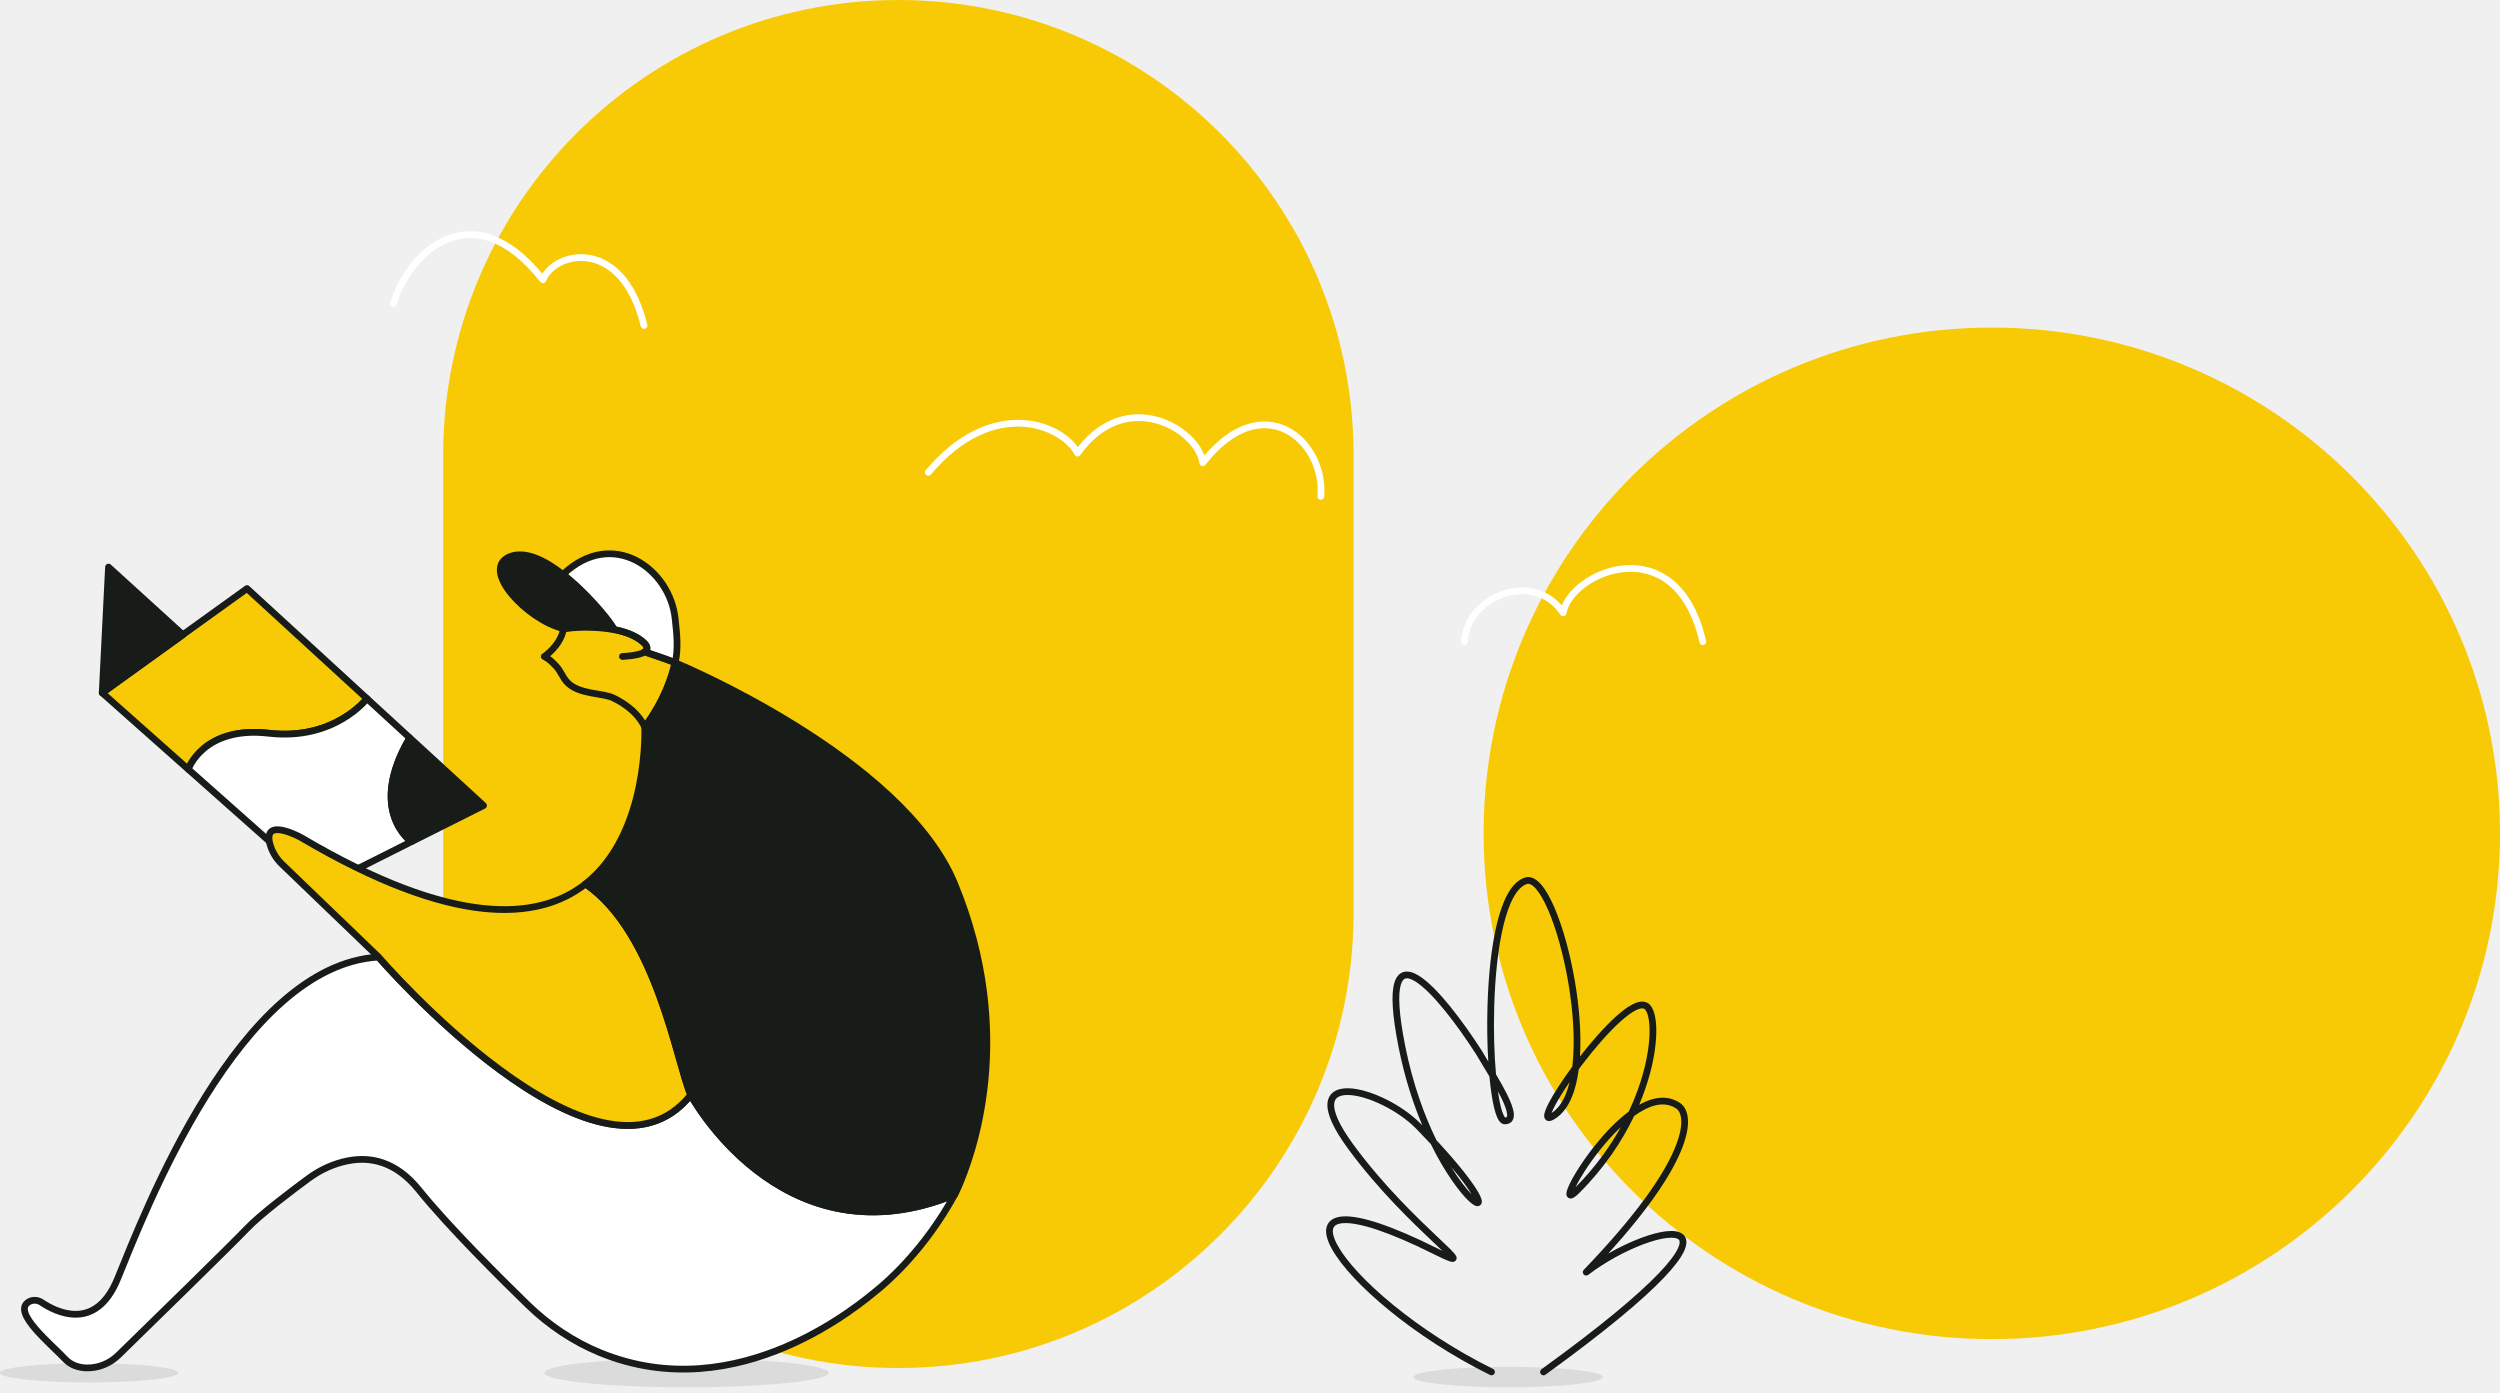
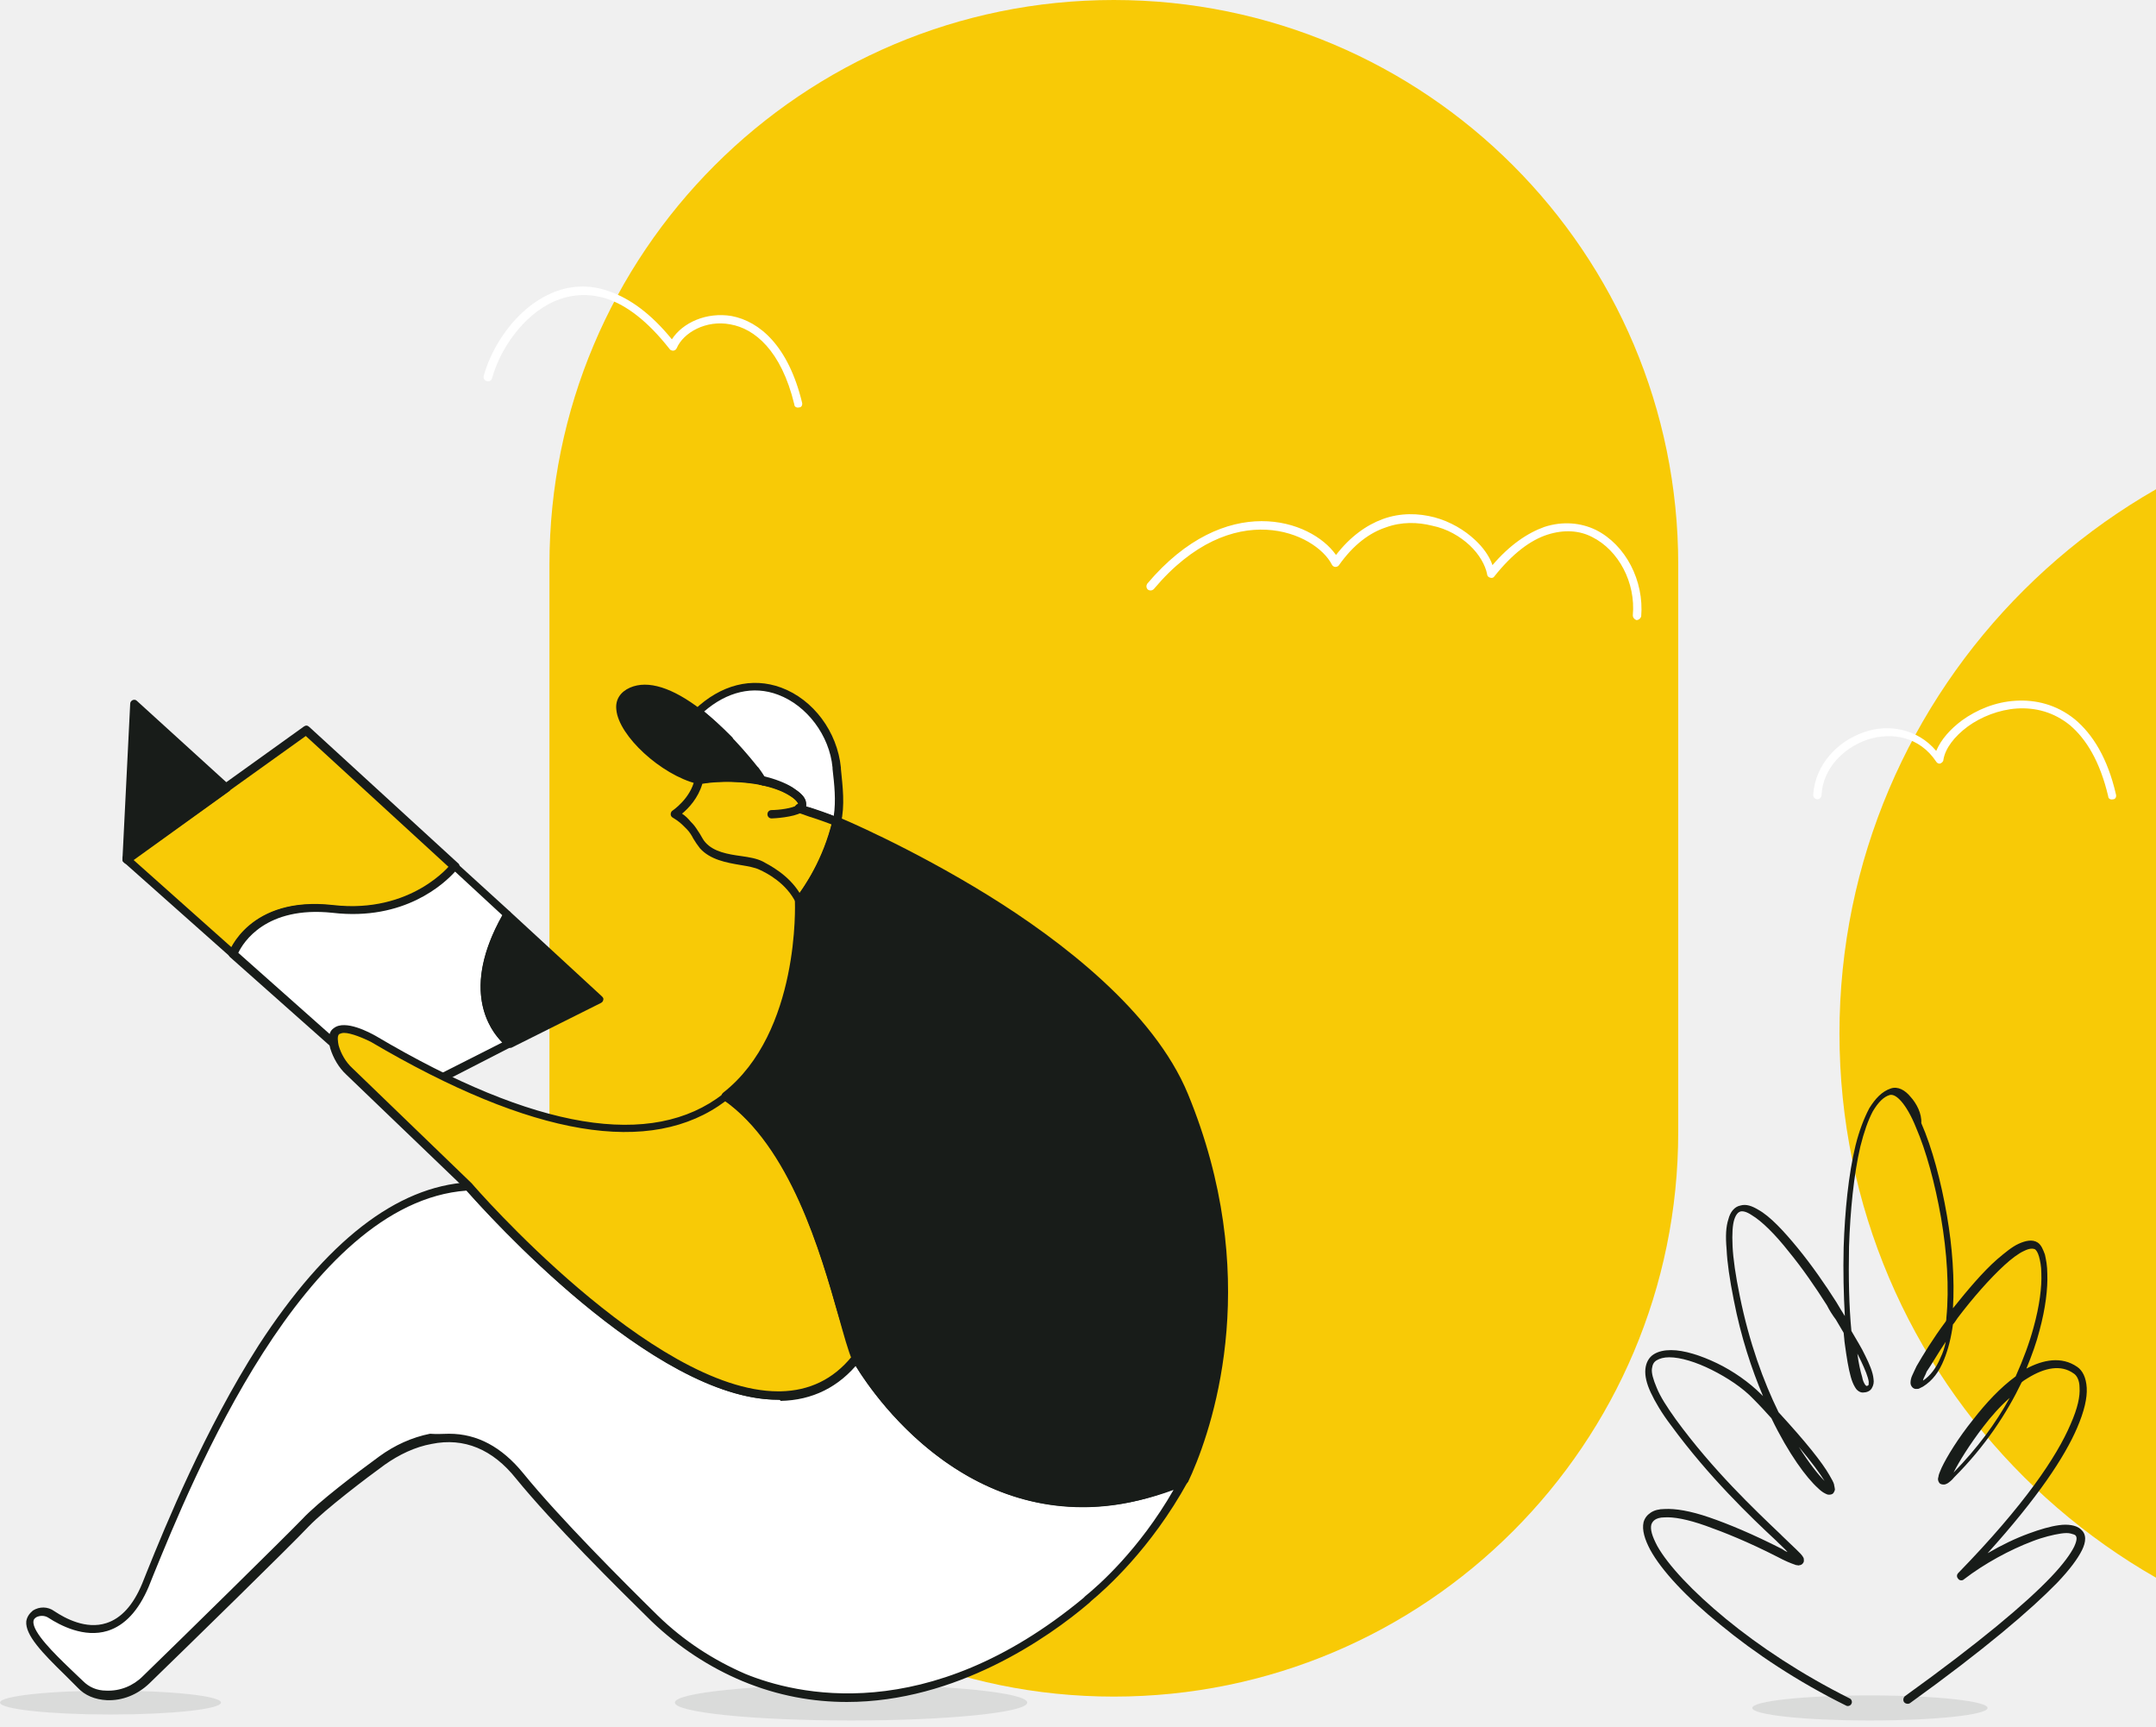
- <svg xmlns="http://www.w3.org/2000/svg" width="519" height="289" fill="none" viewBox="0 0 519 289">
-   <rect width="189" height="284" fill="#F8CA06" rx="94.5" transform="matrix(1 0 0 -1 92 284)" />
-   <ellipse fill="#F8CA06" rx="105.5" ry="105" transform="matrix(1 0 0 -1 413.5 173)" />
-   <ellipse fill="#181C19" opacity=".1" rx="19.651" ry="2.124" transform="matrix(-1 0 0 1 313.087 285.879)" />
-   <path fill="#181C19" fill-rule="evenodd" d="M319.931 183.614c-.926-1.065-2.081-1.828-3.334-1.438-1.475.46-2.64 1.706-3.565 3.346-.933 1.651-1.678 3.799-2.271 6.239-1.185 4.884-1.787 11.074-1.961 17.139-.116 3.997-.046 7.955.168 11.471-.5-.824-.971-1.602-1.378-2.296l-.015-.024c-1.913-2.981-4.22-6.278-6.523-9.117-2.286-2.817-4.623-5.255-6.598-6.441-.975-.585-2.004-.953-2.95-.737-1.018.233-1.674 1.067-2.032 2.255-.356 1.179-.468 2.839-.331 5.029.138 2.203.531 4.994 1.225 8.464 1.24 6.198 2.997 11.59 4.9 16.112l-.266-.274c-1.995-2.043-4.688-3.871-7.399-5.197-2.701-1.322-5.495-2.184-7.696-2.224-1.1-.02-2.129.163-2.922.676-.83.535-1.324 1.381-1.404 2.488-.077 1.07.229 2.366.917 3.896.692 1.538 1.793 3.365 3.372 5.513 6.284 8.553 13.427 15.362 17.642 19.347l.288.273c.628.593 1.181 1.116 1.649 1.567-.278-.135-.584-.285-.918-.452-4.932-2.466-8.973-4.183-12.206-5.263-3.217-1.074-5.69-1.537-7.464-1.443-.891.047-1.655.237-2.254.606-.617.38-1.022.93-1.201 1.606-.339 1.282.167 2.894 1.119 4.596 1.941 3.467 6.13 7.999 11.804 12.641 5.688 4.656 12.921 9.465 21.005 13.472.346.172.766.03.938-.316.171-.346.03-.766-.317-.938-7.986-3.959-15.13-8.711-20.74-13.301-5.625-4.603-9.655-9.002-11.468-12.241-.924-1.651-1.178-2.836-.988-3.555.086-.325.268-.578.583-.772.332-.205.843-.36 1.593-.4 1.509-.08 3.782.316 6.947 1.373 3.149 1.052 7.127 2.739 12.023 5.187 1.324.662 2.273 1.104 2.875 1.319.154.055.299.101.431.131.12.028.281.056.448.04.161-.016.513-.099.676-.473.133-.307.029-.586-.012-.684-.097-.234-.293-.478-.48-.693-.206-.236-.476-.517-.797-.837-.581-.578-1.359-1.313-2.28-2.184l-.293-.276c-4.21-3.982-11.272-10.716-17.475-19.159-1.544-2.1-2.585-3.84-3.223-5.258-.642-1.428-.851-2.479-.798-3.221.052-.705.336-1.135.767-1.413.467-.302 1.179-.47 2.137-.452 1.913.035 4.495.803 7.106 2.081 2.6 1.273 5.153 3.013 7.013 4.918 1.097 1.124 2.107 2.184 3.037 3.182 2.934 5.975 5.943 9.954 7.777 11.723.429.414.825.737 1.163.934.164.096.36.189.569.226.21.036.561.032.832-.253.243-.255.26-.575.25-.757-.012-.202-.067-.413-.138-.616-.145-.413-.408-.935-.783-1.558-1.238-2.06-3.887-5.531-8.504-10.5-2.465-5.058-4.885-11.591-6.462-19.472-.687-3.434-1.068-6.158-1.201-8.276-.133-2.13-.011-3.595.274-4.537.281-.934.671-1.219 1.004-1.295.404-.092 1.031.04 1.917.572 1.747 1.049 3.953 3.314 6.232 6.123 2.258 2.784 4.533 6.032 6.424 8.979.442.754.945 1.583 1.472 2.449.439.724.895 1.475 1.345 2.231.063.676.132 1.326.206 1.948.267 2.232.608 4.119 1.013 5.461.2.666.429 1.241.696 1.663.242.383.652.852 1.273.852.614 0 1.184-.192 1.545-.694.333-.464.379-1.048.325-1.584-.109-1.075-.675-2.478-1.4-3.942-.645-1.302-1.458-2.735-2.293-4.146-.364-4.067-.518-9.044-.372-14.093.173-6.017.77-12.099 1.923-16.849.577-2.377 1.285-4.387 2.129-5.881.85-1.506 1.782-2.391 2.762-2.697.4-.125 1.009.039 1.862 1.019.82.943 1.682 2.447 2.525 4.397 1.681 3.887 3.21 9.362 4.189 15.135.978 5.773 1.398 11.794.888 16.772-.02.2-.042.398-.065.594-2.081 2.828-3.849 5.552-4.868 7.504-.297.568-.536 1.084-.703 1.526-.158.421-.279.85-.272 1.216.004.187.043.441.209.665.187.253.458.367.719.385.233.016.457-.042.642-.112.194-.073.399-.18.613-.309 1.567-.954 2.714-2.529 3.53-4.467.712-1.688 1.188-3.686 1.473-5.871.26-.351.525-.703.794-1.056 2.493-3.27 5.31-6.535 7.784-8.777 1.241-1.124 2.362-1.96 3.289-2.419.969-.48 1.494-.439 1.757-.264.195.13.459.484.679 1.211.212.702.352 1.654.385 2.826.064 2.341-.301 5.471-1.269 9.058-.69 2.555-1.684 5.332-3.038 8.21-2.574 1.913-5.05 4.549-7.119 7.154-2.45 3.082-4.382 6.184-5.271 8.108-.222.481-.392.914-.484 1.269-.046.176-.081.362-.083.541-.001.157.02.438.219.676.245.292.585.33.823.292.214-.034.407-.132.561-.226.317-.196.698-.525 1.14-.967 5.152-5.151 8.82-10.688 11.327-15.926.349-.251.698-.487 1.047-.705 2.898-1.808 5.559-2.298 7.72-.813.473.325.951 1.052 1.011 2.442.061 1.394-.308 3.388-1.47 6.092-2.324 5.406-7.746 13.479-18.769 24.925-.254.264-.262.679-.018.952.244.273.657.312.948.09 3.528-2.701 7.825-5.002 11.504-6.373 1.841-.686 3.5-1.128 4.811-1.28.657-.076 1.202-.076 1.627-.01.431.067.687.193.828.321.195.179.421.636-.167 1.881-.572 1.209-1.805 2.889-3.935 5.118-4.247 4.446-11.897 10.911-24.367 19.933-.314.226-.384.664-.157.977.226.314.664.384.977.157 12.491-9.036 20.223-15.561 24.559-20.099 2.162-2.263 3.52-4.074 4.188-5.488.652-1.377.766-2.673-.155-3.513-.417-.38-.97-.58-1.556-.67-.591-.092-1.27-.082-2.002.002-1.465.169-3.24.651-5.14 1.359-2.172.81-4.546 1.929-6.861 3.26 8.398-9.252 12.868-16.096 14.971-20.989 1.21-2.816 1.656-5.028 1.583-6.705-.073-1.68-.674-2.887-1.617-3.536-2.631-1.808-5.663-1.246-8.511.341.945-2.241 1.679-4.405 2.227-6.436.996-3.688 1.386-6.956 1.317-9.461-.035-1.25-.184-2.333-.444-3.192-.252-.834-.641-1.57-1.243-1.971-.932-.621-2.1-.348-3.154.174-1.098.544-2.331 1.48-3.608 2.637-2.372 2.149-5.012 5.17-7.388 8.226.294-4.781-.149-10.26-1.036-15.493-.992-5.849-2.547-11.439-4.284-15.456-.866-2.002-1.796-3.659-2.754-4.76zm16.557 50.36c-2.31 4.166-5.39 8.444-9.404 12.487.86-1.808 2.688-4.735 5.029-7.68 1.336-1.681 2.823-3.349 4.375-4.807zm-9.909 13.87v-.002.002zm-.731-23.208c-.234.966-.518 1.856-.856 2.658-.727 1.726-1.684 2.999-2.877 3.758l.037-.099c.139-.37.351-.831.633-1.371.693-1.327 1.764-3.054 3.063-4.946zm-3.878 7.021l-.001-.004.001.004zm-10.996-5.083c.225.417.438.827.635 1.226.724 1.461 1.181 2.663 1.262 3.462.04.4-.029.57-.069.625v.001c-.013.018-.071.099-.344.11-.028-.026-.08-.082-.154-.199-.168-.265-.352-.699-.539-1.319-.293-.973-.561-2.301-.791-3.906zm1.507 5.442l-.002-.001.002.001zm-11.251 10.2c2.141 2.54 3.51 4.433 4.276 5.706l.027.047c-1.103-1.126-2.632-3.058-4.303-5.753zm4.998 7.239v-.001.001z" clip-rule="evenodd" />
-   <path fill="#fff" fill-rule="evenodd" d="M246.14 91.343c1.632 1.542 2.646 3.282 2.866 4.825.04.277.241.505.513.577.271.072.559-.024.732-.245 3.066-3.926 6.117-6.104 8.913-7.041 2.783-.933 5.358-.65 7.538.425 4.396 2.169 7.278 7.624 6.8 13.124-.034.385.251.725.636.758.385.034.725-.251.758-.637.522-6-2.596-12.044-7.575-14.5-2.507-1.238-5.464-1.55-8.602-.498-2.838.952-5.788 3.004-8.689 6.422-.544-1.488-1.581-2.954-2.929-4.227-1.784-1.687-4.167-3.09-6.846-3.808-2.683-.72-5.674-.756-8.652.314-2.74.984-5.431 2.89-7.845 5.987-4.189-5.982-18.516-10.702-31.594 4.798-.249.296-.212.737.084.987.295.249.737.212.986-.084 13.25-15.704 27.12-9.425 29.843-4.131.111.217.328.36.571.378.244.017.479-.093.621-.291 2.429-3.401 5.131-5.366 7.807-6.327 2.678-.962 5.375-.934 7.816-.28 2.447.657 4.626 1.942 6.248 3.474zM324.222 125.691c.755-1.869 2.306-3.643 4.259-5.06 2.455-1.78 5.642-3.067 8.972-3.295 3.341-.23 6.837.607 9.852 3.087 3.01 2.475 5.479 6.536 6.878 12.642.087.377-.149.752-.526.839-.376.086-.752-.149-.838-.526-1.351-5.894-3.695-9.646-6.403-11.874-2.704-2.223-5.833-2.98-8.867-2.772-3.045.209-5.983 1.392-8.246 3.033-2.28 1.653-3.781 3.7-4.113 5.578-.049.282-.265.505-.545.564-.28.058-.568-.059-.726-.297-2.788-4.182-7.427-5.023-11.509-3.662-4.108 1.369-7.479 4.914-7.71 9.31-.02.386-.35.683-.736.662-.386-.02-.682-.349-.662-.735.269-5.104 4.148-9.059 8.665-10.565 4.158-1.386 9.001-.742 12.255 3.071zM92.853 50.404c-5.295 2.29-9.183 8.081-10.477 12.853-.101.373-.486.594-.859.493-.373-.102-.594-.486-.492-.86 1.372-5.06 5.484-11.268 11.272-13.771 2.921-1.263 6.259-1.575 9.838-.323 3.353 1.174 6.869 3.703 10.442 8.013 1.794-2.81 5.834-4.635 10.001-3.86 4.733.878 9.511 5.04 11.802 14.46.092.375-.139.754-.514.845-.376.091-.755-.139-.846-.515-2.209-9.08-6.68-12.668-10.698-13.414-4.107-.763-7.874 1.373-8.976 4.018-.095.23-.305.39-.55.424-.246.034-.492-.065-.645-.26-3.696-4.681-7.241-7.256-10.479-8.39-3.224-1.127-6.198-.846-8.819.287z" clip-rule="evenodd" />
-   <ellipse fill="#181C19" opacity=".1" rx="29.5" ry="3" transform="matrix(-1 0 0 1 142.5 285)" />
-   <ellipse fill="#181C19" opacity=".1" rx="18.5" ry="2" transform="matrix(-1 0 0 1 18.5 285)" />
-   <path fill="#F8CA06" stroke="#181C19" stroke-linecap="round" stroke-linejoin="round" stroke-miterlimit="10" stroke-width="1.4" d="M76.184 145.029s-6.704 8.769-20.357 7.193c-13.653-1.576-16.74 7.482-16.74 7.482l-17.87-15.873 16.76-12.077 13.299-9.568 24.908 22.843z" />
-   <path fill="#fff" stroke="#181C19" stroke-linecap="round" stroke-linejoin="round" stroke-miterlimit="10" stroke-width="1.4" d="M85.42 174.733l-18.782 9.435-27.55-24.465s3.086-9.057 16.739-7.481c13.653 1.576 20.357-7.193 20.357-7.193l8.88 8.148c-8.924 15.229.355 21.556.355 21.556z" />
-   <path fill="#181C19" stroke="#181C19" stroke-linecap="round" stroke-linejoin="round" stroke-miterlimit="10" stroke-width="1.4" d="M100.384 167.229l-14.963 7.504s-9.28-6.327-.355-21.556l15.318 14.052zM37.978 131.776l-16.761 12.077 1.31-26.13 15.45 14.053z" />
-   <path fill="#fff" stroke="#181C19" stroke-linecap="round" stroke-linejoin="round" stroke-miterlimit="10" stroke-width="1.4" d="M140.166 137.57c-2.886-1.087-6.238-2.153-6.349-2.264.399-.266.599-.622.399-1.066-.133-.466-.666-1.043-1.776-1.753-1.42-.866-3.196-1.443-4.995-1.843-1.11-2.198-7.015-8.503-10.545-11.411 10.301-9.79 22.245-1.065 23.266 9.258.333 3.041.688 6.105 0 9.079z" />
-   <path stroke="#181C19" stroke-linecap="round" stroke-linejoin="round" stroke-miterlimit="10" stroke-width="1.4" d="M140.165 137.57c-1.82 7.792-5.95 12.721-6.305 13.365-1.709-3.619-5.306-5.417-6.438-5.994-2.286-1.177-7.326-.666-9.79-3.419-.777-.866-1.376-2.42-2.198-3.241-.843-.866-1.287-1.377-2.442-1.998 0 0 3.286-2.109 3.996-5.684 0 0 4.374-.954 10.545.134 1.776.31 3.552.888 4.995 1.82 1.044.666 1.576 1.221 1.754 1.665.178.466-.022.821-.422 1.066.067.133 3.264 1.021 6.305 2.286zM129.221 136.282s3.374-.111 4.617-.954" />
-   <path fill="#181C19" stroke="#181C19" stroke-linecap="round" stroke-linejoin="round" stroke-miterlimit="10" stroke-width="1.4" d="M127.379 130.599c-6.061-1.043-10.545-.133-10.545-.133-7.393-1.865-17.116-12.121-11.122-14.852 3.174-1.376 7.348.644 11.144 3.641.022.022.045.045.089.067 1.754 1.354 3.441 2.908 4.929 4.44.111.111.199.2.288.311.067.066.133.155.222.222 1.554 1.62 2.842 3.174 3.73 4.329.044.044.089.111.133.155.799 1.088 1.221 1.798 1.132 1.82z" />
-   <path fill="#fff" stroke="#181C19" stroke-linecap="round" stroke-linejoin="round" stroke-miterlimit="10" stroke-width="1.4" d="M198.218 247.948c-6.327 11.633-14.296 18.382-15.984 19.758-3.13 2.553-28.882 24.931-57.675 13.098-5.572-2.286-10.634-5.705-14.963-9.901-5.506-5.35-16.406-16.161-22.6-23.843-4.84-6.038-10.19-6.97-14.74-6.082-2.975.577-5.772 1.864-8.215 3.663-3.285 2.419-10.034 7.503-12.787 10.411-3.041 3.197-21 20.757-26.684 26.285-1.776 1.732-4.151 2.708-6.638 2.642-1.532-.045-3.174-.511-4.418-1.843-2.952-3.152-10.989-9.635-7.636-11.81.843-.555 1.931-.511 2.775.066 2.774 1.865 11.144 6.305 15.74-4.884 5.55-13.542 25.085-65.045 54.167-66.821 0 0 45.51 52.835 64.824 28.638 0 0 18.426 34.409 53.28 21.312.533-.222 1.066-.444 1.554-.689z" />
-   <path fill="#F8CA06" stroke="#181C19" stroke-linecap="round" stroke-linejoin="round" stroke-miterlimit="10" stroke-width="1.4" d="M143.405 227.303c-19.314 24.198-64.824-28.638-64.824-28.638l-20.047-19.27c-1.176-1.132-2.042-2.553-2.486-4.129-1.598-5.883 6.527-1.354 6.527-1.354 31.546 18.625 49.173 17.293 58.985 9.59 14.786 10.19 18.915 37.074 21.845 43.801z" />
-   <path fill="#181C19" stroke="#181C19" stroke-linecap="round" stroke-linejoin="round" stroke-miterlimit="10" stroke-width="1.4" d="M198.928 246.484c-.288.688-.71 1.487-.71 1.487s-.955.422-1.532.644h-.022c-34.854 13.098-53.28-21.312-53.28-21.312-2.931-6.727-7.06-33.611-21.845-43.801 13.298-10.434 12.299-32.567 12.299-32.567.377-.622 4.484-5.572 6.305-13.365 0 0 47.175 19.448 58.053 45.932 13.031 31.635 3.441 56.721.732 62.982z" />
+ <svg xmlns="http://www.w3.org/2000/svg" version="1.1" id="Слой_1" x="0px" y="0px" viewBox="0 0 361 289" style="enable-background:new 0 0 361 289;" xml:space="preserve">
+   <style type="text/css">
+ 	.st0{fill:#F8CA06;}
+ 	.st1{opacity:0.1;enable-background:new    ;}
+ 	.st2{fill:#181C19;}
+ 	.st3{fill-rule:evenodd;clip-rule:evenodd;fill:#181C19;}
+ 	.st4{fill-rule:evenodd;clip-rule:evenodd;fill:#FFFFFF;}
+ 	.st5{fill:#FFFFFF;}
+ </style>
+   <g>
+     <path class="st0" d="M186.5,284L186.5,284c52.2,0,94.5-42.3,94.5-94.5v-95C281,42.3,238.7,0,186.5,0l0,0C134.3,0,92,42.3,92,94.5   v95C92,241.7,134.3,284,186.5,284z" />
+   </g>
+   <g>
+     <ellipse class="st0" cx="413.5" cy="173" rx="105.5" ry="105" />
+   </g>
+   <g class="st1">
+     <ellipse class="st2" cx="313.1" cy="285.9" rx="19.7" ry="2.1" />
+   </g>
+   <g>
+     <path class="st3" d="M319.9,183.6c-0.9-1.1-2.1-1.8-3.3-1.4c-1.5,0.5-2.6,1.7-3.6,3.3c-0.9,1.7-1.7,3.8-2.3,6.2   c-1.2,4.9-1.8,11.1-2,17.1c-0.1,4,0,8,0.2,11.5c-0.5-0.8-1-1.6-1.4-2.3c0,0,0,0,0,0c-1.9-3-4.2-6.3-6.5-9.1   c-2.3-2.8-4.6-5.3-6.6-6.4c-1-0.6-2-1-3-0.7c-1,0.2-1.7,1.1-2,2.3c-0.4,1.2-0.5,2.8-0.3,5c0.1,2.2,0.5,5,1.2,8.5   c1.2,6.2,3,11.6,4.9,16.1c-0.1-0.1-0.2-0.2-0.3-0.3c-2-2-4.7-3.9-7.4-5.2c-2.7-1.3-5.5-2.2-7.7-2.2c-1.1,0-2.1,0.2-2.9,0.7   c-0.8,0.5-1.3,1.4-1.4,2.5c-0.1,1.1,0.2,2.4,0.9,3.9c0.7,1.5,1.8,3.4,3.4,5.5c6.3,8.6,13.4,15.4,17.6,19.3c0.1,0.1,0.2,0.2,0.3,0.3   c0.6,0.6,1.2,1.1,1.6,1.6c-0.3-0.1-0.6-0.3-0.9-0.5c-4.9-2.5-9-4.2-12.2-5.3c-3.2-1.1-5.7-1.5-7.5-1.4c-0.9,0-1.7,0.2-2.3,0.6   c-0.6,0.4-1,0.9-1.2,1.6c-0.3,1.3,0.2,2.9,1.1,4.6c1.9,3.5,6.1,8,11.8,12.6c5.7,4.7,12.9,9.5,21,13.5c0.3,0.2,0.8,0,0.9-0.3   c0.2-0.3,0-0.8-0.3-0.9c-8-4-15.1-8.7-20.7-13.3c-5.6-4.6-9.7-9-11.5-12.2c-0.9-1.7-1.2-2.8-1-3.6c0.1-0.3,0.3-0.6,0.6-0.8   c0.3-0.2,0.8-0.4,1.6-0.4c1.5-0.1,3.8,0.3,6.9,1.4c3.1,1.1,7.1,2.7,12,5.2c1.3,0.7,2.3,1.1,2.9,1.3c0.2,0.1,0.3,0.1,0.4,0.1   c0.1,0,0.3,0.1,0.4,0c0.2,0,0.5-0.1,0.7-0.5c0.1-0.3,0-0.6,0-0.7c-0.1-0.2-0.3-0.5-0.5-0.7c-0.2-0.2-0.5-0.5-0.8-0.8   c-0.6-0.6-1.4-1.3-2.3-2.2c-0.1-0.1-0.2-0.2-0.3-0.3c-4.2-4-11.3-10.7-17.5-19.2c-1.5-2.1-2.6-3.8-3.2-5.3   c-0.6-1.4-0.9-2.5-0.8-3.2c0.1-0.7,0.3-1.1,0.8-1.4c0.5-0.3,1.2-0.5,2.1-0.5c1.9,0,4.5,0.8,7.1,2.1c2.6,1.3,5.2,3,7,4.9   c1.1,1.1,2.1,2.2,3,3.2c2.9,6,5.9,10,7.8,11.7c0.4,0.4,0.8,0.7,1.2,0.9c0.2,0.1,0.4,0.2,0.6,0.2c0.2,0,0.6,0,0.8-0.3   c0.2-0.3,0.3-0.6,0.2-0.8c0-0.2-0.1-0.4-0.1-0.6c-0.1-0.4-0.4-0.9-0.8-1.6c-1.2-2.1-3.9-5.5-8.5-10.5c-2.5-5.1-4.9-11.6-6.5-19.5   c-0.7-3.4-1.1-6.2-1.2-8.3c-0.1-2.1,0-3.6,0.3-4.5c0.3-0.9,0.7-1.2,1-1.3c0.4-0.1,1,0,1.9,0.6c1.7,1,4,3.3,6.2,6.1   c2.3,2.8,4.5,6,6.4,9c0.4,0.8,0.9,1.6,1.5,2.4c0.4,0.7,0.9,1.5,1.3,2.2c0.1,0.7,0.1,1.3,0.2,1.9c0.3,2.2,0.6,4.1,1,5.5   c0.2,0.7,0.4,1.2,0.7,1.7c0.2,0.4,0.7,0.9,1.3,0.9c0.6,0,1.2-0.2,1.5-0.7c0.3-0.5,0.4-1,0.3-1.6c-0.1-1.1-0.7-2.5-1.4-3.9   c-0.6-1.3-1.5-2.7-2.3-4.1c-0.4-4.1-0.5-9-0.4-14.1c0.2-6,0.8-12.1,1.9-16.8c0.6-2.4,1.3-4.4,2.1-5.9c0.9-1.5,1.8-2.4,2.8-2.7   c0.4-0.1,1,0,1.9,1c0.8,0.9,1.7,2.4,2.5,4.4c1.7,3.9,3.2,9.4,4.2,15.1c1,5.8,1.4,11.8,0.9,16.8c0,0.2,0,0.4-0.1,0.6   c-2.1,2.8-3.8,5.6-4.9,7.5c-0.3,0.6-0.5,1.1-0.7,1.5c-0.2,0.4-0.3,0.9-0.3,1.2c0,0.2,0,0.4,0.2,0.7c0.2,0.3,0.5,0.4,0.7,0.4   c0.2,0,0.5,0,0.6-0.1c0.2-0.1,0.4-0.2,0.6-0.3c1.6-1,2.7-2.5,3.5-4.5c0.7-1.7,1.2-3.7,1.5-5.9c0.3-0.3,0.5-0.7,0.8-1.1   c2.5-3.3,5.3-6.5,7.8-8.8c1.2-1.1,2.4-2,3.3-2.4c1-0.5,1.5-0.4,1.8-0.3c0.2,0.1,0.5,0.5,0.7,1.2c0.2,0.7,0.4,1.7,0.4,2.8   c0.1,2.3-0.3,5.5-1.3,9.1c-0.7,2.6-1.7,5.3-3,8.2c-2.6,1.9-5,4.5-7.1,7.2c-2.5,3.1-4.4,6.2-5.3,8.1c-0.2,0.5-0.4,0.9-0.5,1.3   c0,0.2-0.1,0.4-0.1,0.5c0,0.2,0,0.4,0.2,0.7c0.2,0.3,0.6,0.3,0.8,0.3c0.2,0,0.4-0.1,0.6-0.2c0.3-0.2,0.7-0.5,1.1-1   c5.2-5.2,8.8-10.7,11.3-15.9c0.3-0.3,0.7-0.5,1-0.7c2.9-1.8,5.6-2.3,7.7-0.8c0.5,0.3,1,1.1,1,2.4c0.1,1.4-0.3,3.4-1.5,6.1   c-2.3,5.4-7.7,13.5-18.8,24.9c-0.3,0.3-0.3,0.7,0,1c0.2,0.3,0.7,0.3,0.9,0.1c3.5-2.7,7.8-5,11.5-6.4c1.8-0.7,3.5-1.1,4.8-1.3   c0.7-0.1,1.2-0.1,1.6,0c0.4,0.1,0.7,0.2,0.8,0.3c0.2,0.2,0.4,0.6-0.2,1.9c-0.6,1.2-1.8,2.9-3.9,5.1c-4.2,4.4-11.9,10.9-24.4,19.9   c-0.3,0.2-0.4,0.7-0.2,1c0.2,0.3,0.7,0.4,1,0.2c12.5-9,20.2-15.6,24.6-20.1c2.2-2.3,3.5-4.1,4.2-5.5c0.7-1.4,0.8-2.7-0.2-3.5   c-0.4-0.4-1-0.6-1.6-0.7c-0.6-0.1-1.3-0.1-2,0c-1.5,0.2-3.2,0.7-5.1,1.4c-2.2,0.8-4.5,1.9-6.9,3.3c8.4-9.3,12.9-16.1,15-21   c1.2-2.8,1.7-5,1.6-6.7c-0.1-1.7-0.7-2.9-1.6-3.5c-2.6-1.8-5.7-1.2-8.5,0.3c0.9-2.2,1.7-4.4,2.2-6.4c1-3.7,1.4-7,1.3-9.5   c0-1.3-0.2-2.3-0.4-3.2c-0.3-0.8-0.6-1.6-1.2-2c-0.9-0.6-2.1-0.3-3.2,0.2c-1.1,0.5-2.3,1.5-3.6,2.6c-2.4,2.1-5,5.2-7.4,8.2   c0.3-4.8-0.1-10.3-1-15.5c-1-5.8-2.5-11.4-4.3-15.5C321.8,186.4,320.9,184.7,319.9,183.6z M336.5,234c-2.3,4.2-5.4,8.4-9.4,12.5   c0.9-1.8,2.7-4.7,5-7.7C333.4,237.1,334.9,235.4,336.5,234z M326.6,247.8C326.6,247.9,326.6,247.9,326.6,247.8L326.6,247.8z    M325.8,224.6c-0.2,1-0.5,1.9-0.9,2.7c-0.7,1.7-1.7,3-2.9,3.8c0,0,0-0.1,0-0.1c0.1-0.4,0.4-0.8,0.6-1.4   C323.5,228.3,324.5,226.5,325.8,224.6z M322,231.7C322,231.7,322,231.7,322,231.7C322,231.7,322,231.7,322,231.7z M311,226.6   c0.2,0.4,0.4,0.8,0.6,1.2c0.7,1.5,1.2,2.7,1.3,3.5c0,0.4,0,0.6-0.1,0.6l0,0c0,0-0.1,0.1-0.3,0.1c0,0-0.1-0.1-0.2-0.2   c-0.2-0.3-0.4-0.7-0.5-1.3C311.5,229.5,311.2,228.2,311,226.6z M312.5,232C312.5,232,312.5,232,312.5,232S312.5,232,312.5,232z    M301.2,242.2c2.1,2.5,3.5,4.4,4.3,5.7c0,0,0,0,0,0C304.4,246.8,302.9,244.9,301.2,242.2z M306.2,249.5   C306.2,249.5,306.2,249.5,306.2,249.5L306.2,249.5z" />
+   </g>
+   <g>
+     <path class="st4" d="M246.1,91.3c1.6,1.5,2.6,3.3,2.9,4.8c0,0.3,0.2,0.5,0.5,0.6c0.3,0.1,0.6,0,0.7-0.2c3.1-3.9,6.1-6.1,8.9-7   c2.8-0.9,5.4-0.7,7.5,0.4c4.4,2.2,7.3,7.6,6.8,13.1c0,0.4,0.3,0.7,0.6,0.8c0.4,0,0.7-0.3,0.8-0.6c0.5-6-2.6-12-7.6-14.5   c-2.5-1.2-5.5-1.5-8.6-0.5c-2.8,1-5.8,3-8.7,6.4c-0.5-1.5-1.6-3-2.9-4.2c-1.8-1.7-4.2-3.1-6.8-3.8c-2.7-0.7-5.7-0.8-8.7,0.3   c-2.7,1-5.4,2.9-7.8,6c-4.2-6-18.5-10.7-31.6,4.8c-0.2,0.3-0.2,0.7,0.1,1c0.3,0.2,0.7,0.2,1-0.1c13.2-15.7,27.1-9.4,29.8-4.1   c0.1,0.2,0.3,0.4,0.6,0.4c0.2,0,0.5-0.1,0.6-0.3c2.4-3.4,5.1-5.4,7.8-6.3c2.7-1,5.4-0.9,7.8-0.3C242.3,88.5,244.5,89.8,246.1,91.3z   " />
+   </g>
+   <g>
+     <path class="st4" d="M324.2,125.7c0.8-1.9,2.3-3.6,4.3-5.1c2.5-1.8,5.6-3.1,9-3.3c3.3-0.2,6.8,0.6,9.9,3.1c3,2.5,5.5,6.5,6.9,12.6   c0.1,0.4-0.1,0.8-0.5,0.8c-0.4,0.1-0.8-0.1-0.8-0.5c-1.4-5.9-3.7-9.6-6.4-11.9c-2.7-2.2-5.8-3-8.9-2.8c-3,0.2-6,1.4-8.2,3   c-2.3,1.7-3.8,3.7-4.1,5.6c0,0.3-0.3,0.5-0.5,0.6c-0.3,0.1-0.6-0.1-0.7-0.3c-2.8-4.2-7.4-5-11.5-3.7c-4.1,1.4-7.5,4.9-7.7,9.3   c0,0.4-0.4,0.7-0.7,0.7c-0.4,0-0.7-0.4-0.7-0.7c0.3-5.1,4.1-9.1,8.7-10.6C316.1,121.2,321,121.9,324.2,125.7z" />
+   </g>
+   <g>
+     <path class="st4" d="M92.9,50.4c-5.3,2.3-9.2,8.1-10.5,12.9c-0.1,0.4-0.5,0.6-0.9,0.5c-0.4-0.1-0.6-0.5-0.5-0.9   c1.4-5.1,5.5-11.3,11.3-13.8c2.9-1.3,6.3-1.6,9.8-0.3c3.4,1.2,6.9,3.7,10.4,8c1.8-2.8,5.8-4.6,10-3.9c4.7,0.9,9.5,5,11.8,14.5   c0.1,0.4-0.1,0.8-0.5,0.8c-0.4,0.1-0.8-0.1-0.8-0.5c-2.2-9.1-6.7-12.7-10.7-13.4c-4.1-0.8-7.9,1.4-9,4c-0.1,0.2-0.3,0.4-0.6,0.4   c-0.2,0-0.5-0.1-0.6-0.3c-3.7-4.7-7.2-7.3-10.5-8.4C98.4,49,95.5,49.3,92.9,50.4z" />
+   </g>
+   <g class="st1">
+     <ellipse class="st2" cx="142.5" cy="285" rx="29.5" ry="3" />
+   </g>
+   <g class="st1">
+     <ellipse class="st2" cx="18.5" cy="285" rx="18.5" ry="2" />
+   </g>
+   <g>
+     <path class="st0" d="M76.2,145c0,0-6.7,8.8-20.4,7.2c-13.7-1.6-16.7,7.5-16.7,7.5l-17.9-15.9L38,131.8l13.3-9.6L76.2,145z" />
+     <path class="st2" d="M39.1,160.4c-0.2,0-0.3-0.1-0.5-0.2l-17.9-15.9c-0.2-0.1-0.2-0.3-0.2-0.6s0.1-0.4,0.3-0.5l30.1-21.6   c0.3-0.2,0.6-0.2,0.9,0.1l24.9,22.8c0.3,0.2,0.3,0.7,0.1,0.9c-0.3,0.4-7.1,9.1-21,7.5c-12.9-1.5-16,6.9-16,7   c-0.1,0.2-0.3,0.4-0.5,0.5C39.2,160.4,39.1,160.4,39.1,160.4z M22.3,143.9l16.5,14.7c1.3-2.4,5.7-8.4,17.1-7   c11.2,1.3,17.7-4.7,19.3-6.4l-24-22L22.3,143.9z" />
+   </g>
+   <g>
+     <path class="st5" d="M85.4,174.7l-18.8,9.4l-27.6-24.5c0,0,3.1-9.1,16.7-7.5c13.7,1.6,20.4-7.2,20.4-7.2l8.9,8.1   C76.1,168.4,85.4,174.7,85.4,174.7z" />
+     <path class="st2" d="M66.6,184.9c-0.2,0-0.3-0.1-0.5-0.2l-27.6-24.5c-0.2-0.2-0.3-0.5-0.2-0.7c0-0.1,3.4-9.6,17.5-8   c13.1,1.5,19.7-6.8,19.7-6.9c0.1-0.2,0.3-0.3,0.5-0.3c0.2,0,0.4,0,0.5,0.2l8.9,8.1c0.2,0.2,0.3,0.6,0.1,0.9   c-8.5,14.5,0.1,20.6,0.1,20.6c0.2,0.1,0.3,0.4,0.3,0.6c0,0.2-0.2,0.5-0.4,0.6L67,184.8C66.9,184.8,66.7,184.9,66.6,184.9z    M39.9,159.5l26.8,23.8l17.4-8.8c-2.1-2.1-7-8.8,0-21.3l-7.9-7.3c-1.8,2-8.5,8.3-20.5,6.9C44.5,151.6,40.7,157.8,39.9,159.5z" />
+   </g>
+   <g>
+     <path class="st2" d="M100.4,167.2l-15,7.5c0,0-9.3-6.3-0.4-21.6L100.4,167.2z" />
+     <path class="st2" d="M85.4,175.4c-0.1,0-0.3,0-0.4-0.1c-0.1-0.1-9.7-6.9-0.6-22.5c0.1-0.2,0.3-0.3,0.5-0.3c0.2,0,0.4,0,0.6,0.2   l15.3,14.1c0.2,0.2,0.3,0.4,0.2,0.6c0,0.2-0.2,0.4-0.4,0.5l-15,7.5C85.6,175.4,85.5,175.4,85.4,175.4z M85.2,154.3   c-7,12.5-1.2,18.4,0.3,19.6l13.7-6.9L85.2,154.3z" />
+   </g>
+   <g>
+     <path class="st2" d="M38,131.8l-16.8,12.1l1.3-26.1L38,131.8z" />
+     <path class="st2" d="M21.2,144.6c-0.1,0-0.2,0-0.3-0.1c-0.2-0.1-0.4-0.4-0.4-0.6l1.3-26.1c0-0.3,0.2-0.5,0.4-0.6   c0.2-0.1,0.5-0.1,0.7,0.1l15.5,14.1c0.2,0.1,0.2,0.3,0.2,0.6c0,0.2-0.1,0.4-0.3,0.5l-16.8,12.1C21.5,144.5,21.4,144.6,21.2,144.6z    M23.2,119.2L22,142.4l14.9-10.7L23.2,119.2z" />
+   </g>
+   <g>
+     <path class="st5" d="M140.2,137.6c-2.9-1.1-6.2-2.2-6.3-2.3c0.4-0.3,0.6-0.6,0.4-1.1c-0.1-0.5-0.7-1-1.8-1.8   c-1.4-0.9-3.2-1.4-5-1.8c-1.1-2.2-7-8.5-10.5-11.4c10.3-9.8,22.2-1.1,23.3,9.3C140.5,131.5,140.9,134.6,140.2,137.6z" />
+     <path class="st2" d="M140.2,138.3c-0.1,0-0.2,0-0.2,0c-1.5-0.6-3.2-1.2-4.5-1.6c-2-0.7-2-0.7-2.1-0.8c-0.1-0.1-0.2-0.4-0.2-0.6   c0-0.2,0.1-0.4,0.3-0.5c0.1-0.1,0.2-0.2,0.2-0.2c0,0,0-0.1-0.1-0.1c0-0.1-0.2-0.6-1.5-1.4c-1.2-0.7-2.8-1.3-4.8-1.7   c-0.2,0-0.4-0.2-0.5-0.4c-1-2-6.7-8.2-10.4-11.2c-0.2-0.1-0.2-0.3-0.3-0.5c0-0.2,0.1-0.4,0.2-0.5c4.4-4.2,9.6-5.5,14.5-3.7   c5.4,2,9.4,7.4,10,13.4l0,0.2c0.3,3,0.7,6.1,0,9.1c0,0.2-0.2,0.4-0.4,0.5C140.4,138.2,140.3,138.3,140.2,138.3z M134.9,135   c0.3,0.1,0.6,0.2,1,0.3c1,0.4,2.4,0.8,3.7,1.3c0.4-2.6,0.1-5.3-0.2-7.9l0-0.2c-0.5-5.4-4.3-10.4-9.1-12.2   c-4.2-1.6-8.6-0.5-12.4,2.8c3.4,2.9,8.5,8.4,9.9,10.8c2,0.5,3.6,1.1,4.9,1.9c1.2,0.8,1.9,1.4,2.1,2.1   C135,134.3,135,134.7,134.9,135z M133.8,135.3L133.8,135.3L133.8,135.3z" />
+   </g>
+   <g>
+     <path class="st2" d="M133.9,151.6C133.9,151.6,133.8,151.6,133.9,151.6c-0.3,0-0.5-0.2-0.6-0.4c-1.6-3.4-5-5.1-6.1-5.6   c-0.8-0.4-2-0.6-3.2-0.8c-2.4-0.4-5.1-0.9-6.8-2.8c-0.4-0.5-0.8-1.1-1.1-1.6c-0.3-0.6-0.7-1.2-1.1-1.6l-0.2-0.2   c-0.7-0.7-1.1-1.1-2.1-1.7c-0.2-0.1-0.4-0.3-0.4-0.6c0-0.2,0.1-0.5,0.3-0.6c0,0,3-2,3.7-5.2c0.1-0.3,0.3-0.5,0.5-0.5   c0.2,0,4.6-1,10.8,0.1c2,0.4,3.9,1,5.3,1.9c1.1,0.7,1.8,1.4,2,2c0.1,0.4,0.1,0.7,0.1,1c0.1,0,0.3,0.1,0.4,0.1c1.3,0.4,3.1,1,5,1.8   c0.3,0.1,0.5,0.5,0.4,0.8c-1.6,6.8-4.9,11.5-6.1,13.1c-0.2,0.2-0.3,0.4-0.3,0.5C134.3,151.5,134.1,151.6,133.9,151.6z M114.2,136.2   c0.6,0.4,1,0.8,1.5,1.4l0.2,0.2c0.5,0.5,0.9,1.2,1.3,1.8c0.3,0.5,0.6,1.1,0.9,1.4c1.4,1.6,3.8,2,6,2.3c1.4,0.2,2.6,0.4,3.6,0.9   c1.1,0.6,4.3,2.2,6.2,5.3c1.2-1.7,4-5.9,5.4-11.6c-1.6-0.7-3.3-1.2-4.4-1.6c-1.5-0.5-1.6-0.5-1.7-0.8c-0.2-0.3-0.1-0.7,0.3-0.9   c0.2-0.1,0.2-0.1,0.1-0.2c-0.1-0.1-0.3-0.6-1.5-1.3c-1.2-0.8-2.9-1.4-4.7-1.7c-4.9-0.9-8.6-0.4-9.8-0.2   C116.9,133.6,115.3,135.3,114.2,136.2z M133.9,135.3L133.9,135.3L133.9,135.3z" />
+   </g>
+   <g>
+     <path class="st2" d="M129.2,137c-0.4,0-0.7-0.3-0.7-0.7c0-0.4,0.3-0.7,0.7-0.7c1.2,0,3.5-0.3,4.2-0.8c0.3-0.2,0.8-0.1,1,0.2   c0.2,0.3,0.1,0.8-0.2,1C132.9,136.8,129.6,137,129.2,137C129.2,137,129.2,137,129.2,137z" />
+   </g>
+   <g>
+     <path class="st2" d="M127.4,130.6c-6.1-1-10.5-0.1-10.5-0.1c-7.4-1.9-17.1-12.1-11.1-14.9c3.2-1.4,7.3,0.6,11.1,3.6   c0,0,0,0,0.1,0.1c1.8,1.4,3.4,2.9,4.9,4.4c0.1,0.1,0.2,0.2,0.3,0.3c0.1,0.1,0.1,0.2,0.2,0.2c1.6,1.6,2.8,3.2,3.7,4.3   c0,0,0.1,0.1,0.1,0.2C127,129.9,127.5,130.6,127.4,130.6z" />
+     <path class="st2" d="M127.4,131.3c0,0-0.1,0-0.1,0c-5.8-1-10.2-0.1-10.3-0.1c-0.1,0-0.2,0-0.3,0c-6-1.5-13.1-8-13.5-12.4   c-0.2-1.7,0.7-3,2.3-3.7c3-1.3,7.1,0,11.9,3.7c0,0,0,0,0,0c0,0,0,0,0.1,0c1.7,1.3,3.3,2.8,5,4.5c0.1,0.1,0.2,0.2,0.3,0.4l0.1,0.1   c0,0,0.1,0.1,0.1,0.1c1.7,1.8,3,3.4,3.8,4.4c0,0,0,0,0.1,0.1c0,0,0.1,0.1,0.1,0.1c1.4,1.9,1.3,2.1,1.2,2.5   c-0.1,0.2-0.3,0.4-0.5,0.5C127.5,131.3,127.4,131.3,127.4,131.3z M108,115.9c-0.7,0-1.3,0.1-2,0.4c-1.1,0.5-1.5,1.2-1.4,2.3   c0.3,3.7,7,9.7,12.3,11.2c0.8-0.1,4.4-0.7,9.2-0.1c-0.1-0.1-0.2-0.3-0.3-0.5c0,0,0-0.1-0.1-0.1c0,0-0.1-0.1-0.1-0.1   c-0.8-1-2-2.5-3.6-4.2c-0.1-0.1-0.1-0.1-0.2-0.2c0,0-0.1-0.1-0.1-0.1c-0.1-0.1-0.1-0.2-0.2-0.3c-1.6-1.6-3.2-3.1-4.8-4.4   c-0.1-0.1-0.1-0.1-0.2-0.2C114,117.9,110.8,115.9,108,115.9z M117.3,118.7C117.3,118.7,117.3,118.7,117.3,118.7   C117.3,118.7,117.3,118.7,117.3,118.7z" />
+   </g>
+   <g>
+     <path class="st5" d="M198.2,247.9c-6.3,11.6-14.3,18.4-16,19.8c-3.1,2.6-28.9,24.9-57.7,13.1c-5.6-2.3-10.6-5.7-15-9.9   c-5.5-5.4-16.4-16.2-22.6-23.8c-4.8-6-10.2-7-14.7-6.1c-3,0.6-5.8,1.9-8.2,3.7c-3.3,2.4-10,7.5-12.8,10.4c-3,3.2-21,20.8-26.7,26.3   c-1.8,1.7-4.2,2.7-6.6,2.6c-1.5,0-3.2-0.5-4.4-1.8c-3-3.2-11-9.6-7.6-11.8c0.8-0.6,1.9-0.5,2.8,0.1c2.8,1.9,11.1,6.3,15.7-4.9   c5.6-13.5,25.1-65,54.2-66.8c0,0,45.5,52.8,64.8,28.6c0,0,18.4,34.4,53.3,21.3C197.2,248.4,197.7,248.2,198.2,247.9z" />
+     <path class="st2" d="M141.8,284.9c-5.6,0-11.5-1-17.5-3.5c-5.5-2.3-10.7-5.7-15.2-10c-5.8-5.7-16.5-16.3-22.7-23.9   c-3.9-4.9-8.7-6.9-14.1-5.8c-2.8,0.5-5.5,1.8-7.9,3.5c-2.9,2.1-9.9,7.4-12.7,10.3c-2.9,3.1-20.3,20.1-26.7,26.3   c-2,1.9-4.5,2.9-7.1,2.8c-2-0.1-3.7-0.8-4.9-2.1c-0.6-0.6-1.3-1.3-2.1-2.1c-3.8-3.7-6.7-6.7-6.5-9c0.1-0.7,0.5-1.3,1.1-1.8   c1.1-0.7,2.5-0.7,3.6,0.1c1.8,1.2,5.3,3.1,8.7,2c2.5-0.8,4.5-3,6-6.6l0.8-2c3.1-7.7,9.7-23.8,18.7-37.9   c11.3-17.4,23.1-26.6,35.2-27.3c0.2,0,0.4,0.1,0.6,0.2c0.3,0.4,30.5,35.1,51.6,34.7c4.9-0.1,9-2.1,12.2-6.1   c0.1-0.2,0.4-0.3,0.6-0.3c0.2,0,0.4,0.2,0.6,0.4c0.2,0.3,18.5,33.7,52.4,21c0.5-0.2,1-0.4,1.5-0.7c0.3-0.1,0.6-0.1,0.8,0.1   c0.2,0.2,0.3,0.6,0.1,0.8c-6.2,11.3-13.9,18.1-16.2,20l-0.3,0.3C175.5,274.2,160.1,284.9,141.8,284.9z M75.2,240   c4.7,0,8.8,2.2,12.4,6.6c6.1,7.5,16.7,18.1,22.5,23.8c4.4,4.3,9.4,7.5,14.7,9.8c8.3,3.4,30.4,9,56.6-12.7l0.3-0.3   c2.1-1.7,9-7.7,14.8-17.8c-31.6,11.6-50.1-15.5-53.3-20.9c-3.3,3.8-7.6,5.7-12.6,5.8c-0.1,0-0.3,0-0.4,0c-20.9,0-49-31.5-52.1-35   c-27.2,2-46.1,48.9-52.4,64.3l-0.8,2c-1.7,4-4,6.5-6.9,7.4c-3.9,1.2-7.9-0.9-9.9-2.2c-0.6-0.4-1.4-0.4-2-0.1   c-0.3,0.2-0.5,0.4-0.5,0.7c-0.2,1.8,3.6,5.5,6.1,7.9c0.8,0.8,1.6,1.5,2.2,2.1c1,1,2.3,1.6,3.9,1.6c2.3,0.1,4.5-0.8,6.1-2.4   c6.4-6.2,23.7-23.2,26.7-26.3c2.7-2.9,9.2-7.8,12.9-10.5c2.6-1.9,5.5-3.2,8.5-3.8C73.2,240.1,74.2,240,75.2,240z" />
+   </g>
+   <g>
+     <path class="st0" d="M143.4,227.3c-19.3,24.2-64.8-28.6-64.8-28.6l-20-19.3c-1.2-1.1-2-2.6-2.5-4.1c-1.6-5.9,6.5-1.4,6.5-1.4   c31.5,18.6,49.2,17.3,59,9.6C136.3,193.7,140.5,220.6,143.4,227.3z" />
+     <path class="st2" d="M130.3,234.3c-9.1,0-20.6-5.9-34.3-17.5c-10.2-8.7-17.9-17.6-18-17.7l-20-19.2c-1.3-1.2-2.2-2.8-2.7-4.4   c-0.4-1.6-0.3-2.8,0.6-3.4c1.9-1.5,6.1,0.8,7,1.3c26.7,15.8,46.3,19,58.2,9.7c0.2-0.2,0.6-0.2,0.8,0c11.6,8,16.8,26.1,19.8,36.9   c0.9,3.2,1.6,5.7,2.3,7.2c0.1,0.2,0.1,0.5-0.1,0.7c-3.4,4.3-7.9,6.5-13.2,6.6C130.6,234.3,130.5,234.3,130.3,234.3z M57.6,172.9   c-0.3,0-0.6,0.1-0.8,0.2c-0.4,0.3-0.2,1.4-0.1,1.9c0.4,1.4,1.2,2.8,2.3,3.8l20,19.3c0.3,0.4,30.2,34.8,51.3,34.8c0.1,0,0.2,0,0.4,0   c4.8-0.1,8.8-2,11.9-5.8c-0.6-1.6-1.3-4-2.2-6.9c-3-10.5-7.9-28-18.9-35.9c-12.5,9.4-32.4,6-59.4-9.9   C60.9,173.8,58.8,172.9,57.6,172.9z" />
+   </g>
+   <g>
+     <path class="st2" d="M198.9,246.5c-0.3,0.7-0.7,1.5-0.7,1.5s-1,0.4-1.5,0.6c0,0,0,0,0,0c-34.9,13.1-53.3-21.3-53.3-21.3   c-2.9-6.7-7.1-33.6-21.8-43.8c13.3-10.4,12.3-32.6,12.3-32.6c0.4-0.6,4.5-5.6,6.3-13.4c0,0,47.2,19.4,58.1,45.9   C211.2,215.1,201.6,240.2,198.9,246.5z" />
+     <path class="st2" d="M181.3,252.3c-25,0-38.4-24.3-38.6-24.6c-0.7-1.6-1.4-4.2-2.3-7.4c-3-10.6-8.1-28.4-19.3-36.2   c-0.2-0.1-0.3-0.3-0.3-0.6s0.1-0.4,0.3-0.6c12.9-10.1,12-31.8,12-32c0-0.1,0-0.3,0.1-0.4c0.1-0.1,0.2-0.2,0.3-0.5   c1.1-1.5,4.3-6,5.9-12.7c0-0.2,0.2-0.4,0.4-0.5c0.2-0.1,0.4-0.1,0.6,0c0.1,0,12,5,25.1,13.1c12.1,7.5,27.7,19.4,33.4,33.2   c12.4,30.1,4.6,54.5,0.7,63.5c-0.3,0.7-0.7,1.5-0.7,1.5c-0.1,0.1-0.2,0.2-0.3,0.3c0,0-1,0.4-1.6,0.7c0,0-0.1,0-0.1,0   C191.3,251.4,186.1,252.3,181.3,252.3z M122.7,183.5c11.1,8.3,16.1,25.8,19.1,36.4c0.9,3.2,1.6,5.7,2.3,7.2   c0.2,0.3,18.5,33.7,52.4,20.9c0,0,0.1,0,0.1,0c0.4-0.2,0.9-0.4,1.2-0.5c0.1-0.3,0.4-0.8,0.6-1.2c0,0,0,0,0,0   c3.8-8.9,11.5-32.8-0.7-62.4c-9.9-24.1-50.9-42.6-56.9-45.2c-1.7,6.5-4.9,10.9-5.9,12.4c-0.1,0.1-0.1,0.1-0.1,0.2   c0,1.1,0.1,6.2-1.2,12.3C132.1,169.6,129.2,177.9,122.7,183.5z M198.2,248L198.2,248L198.2,248z" />
+   </g>
</svg>
